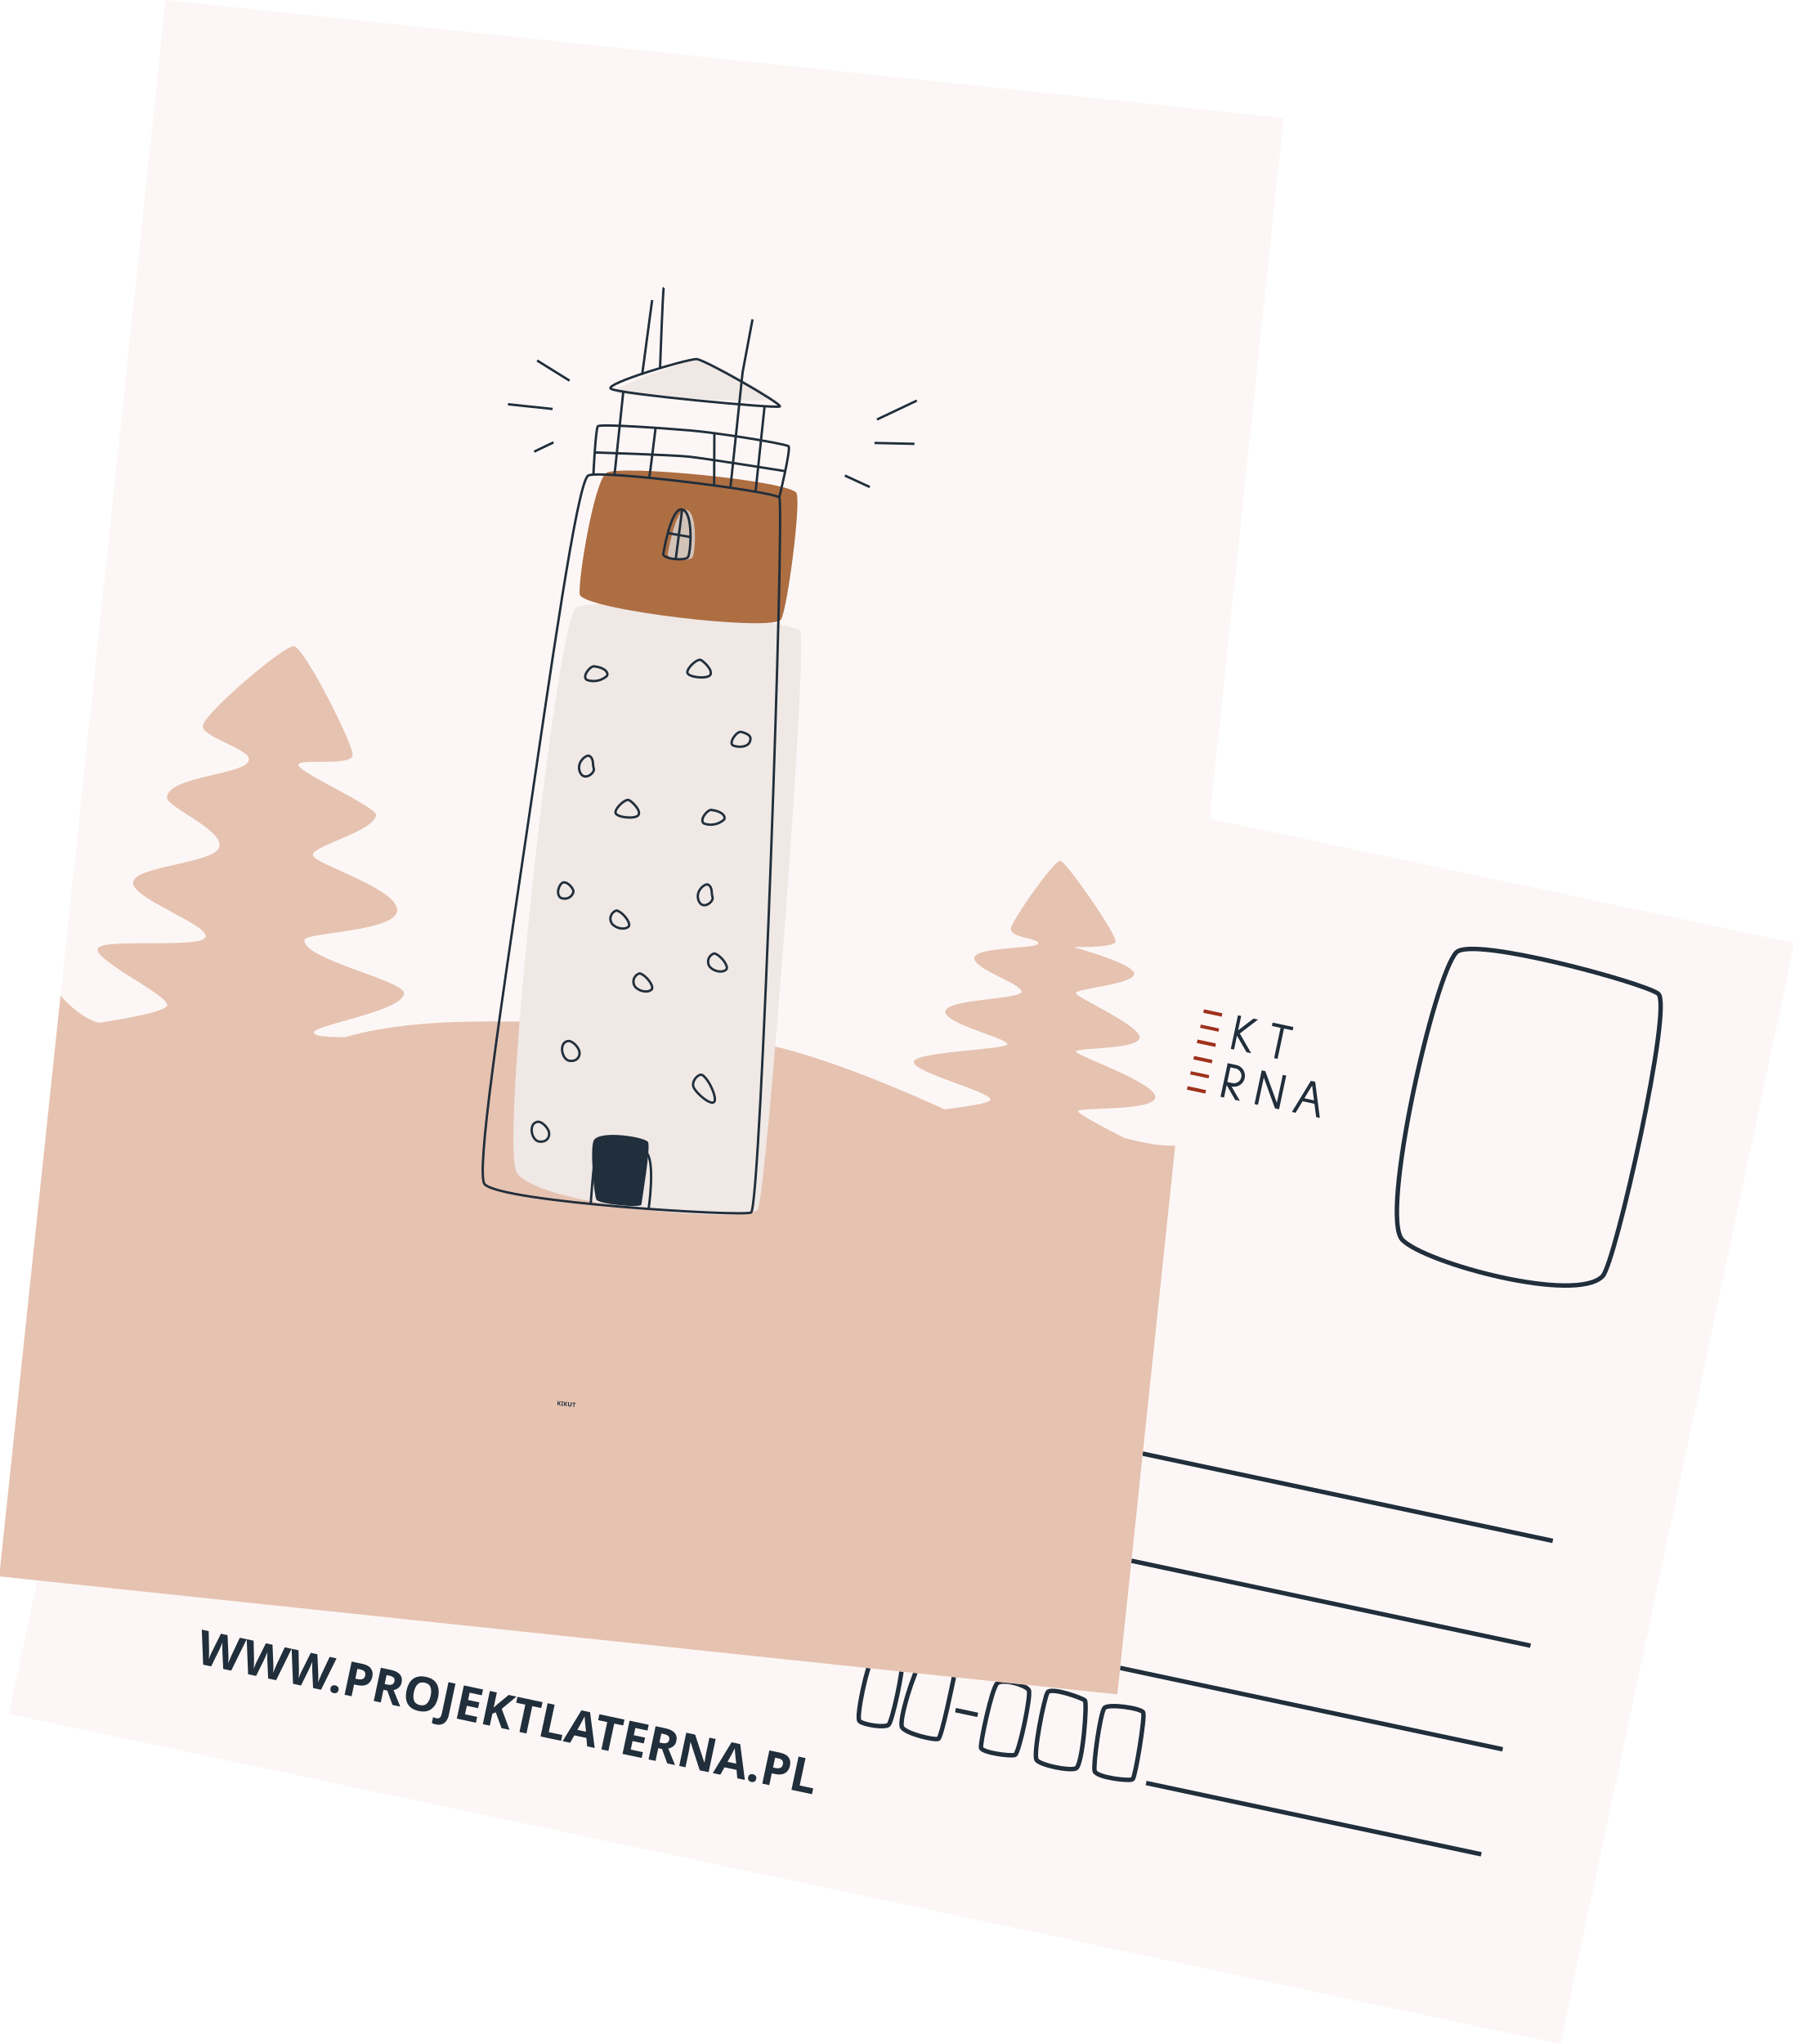
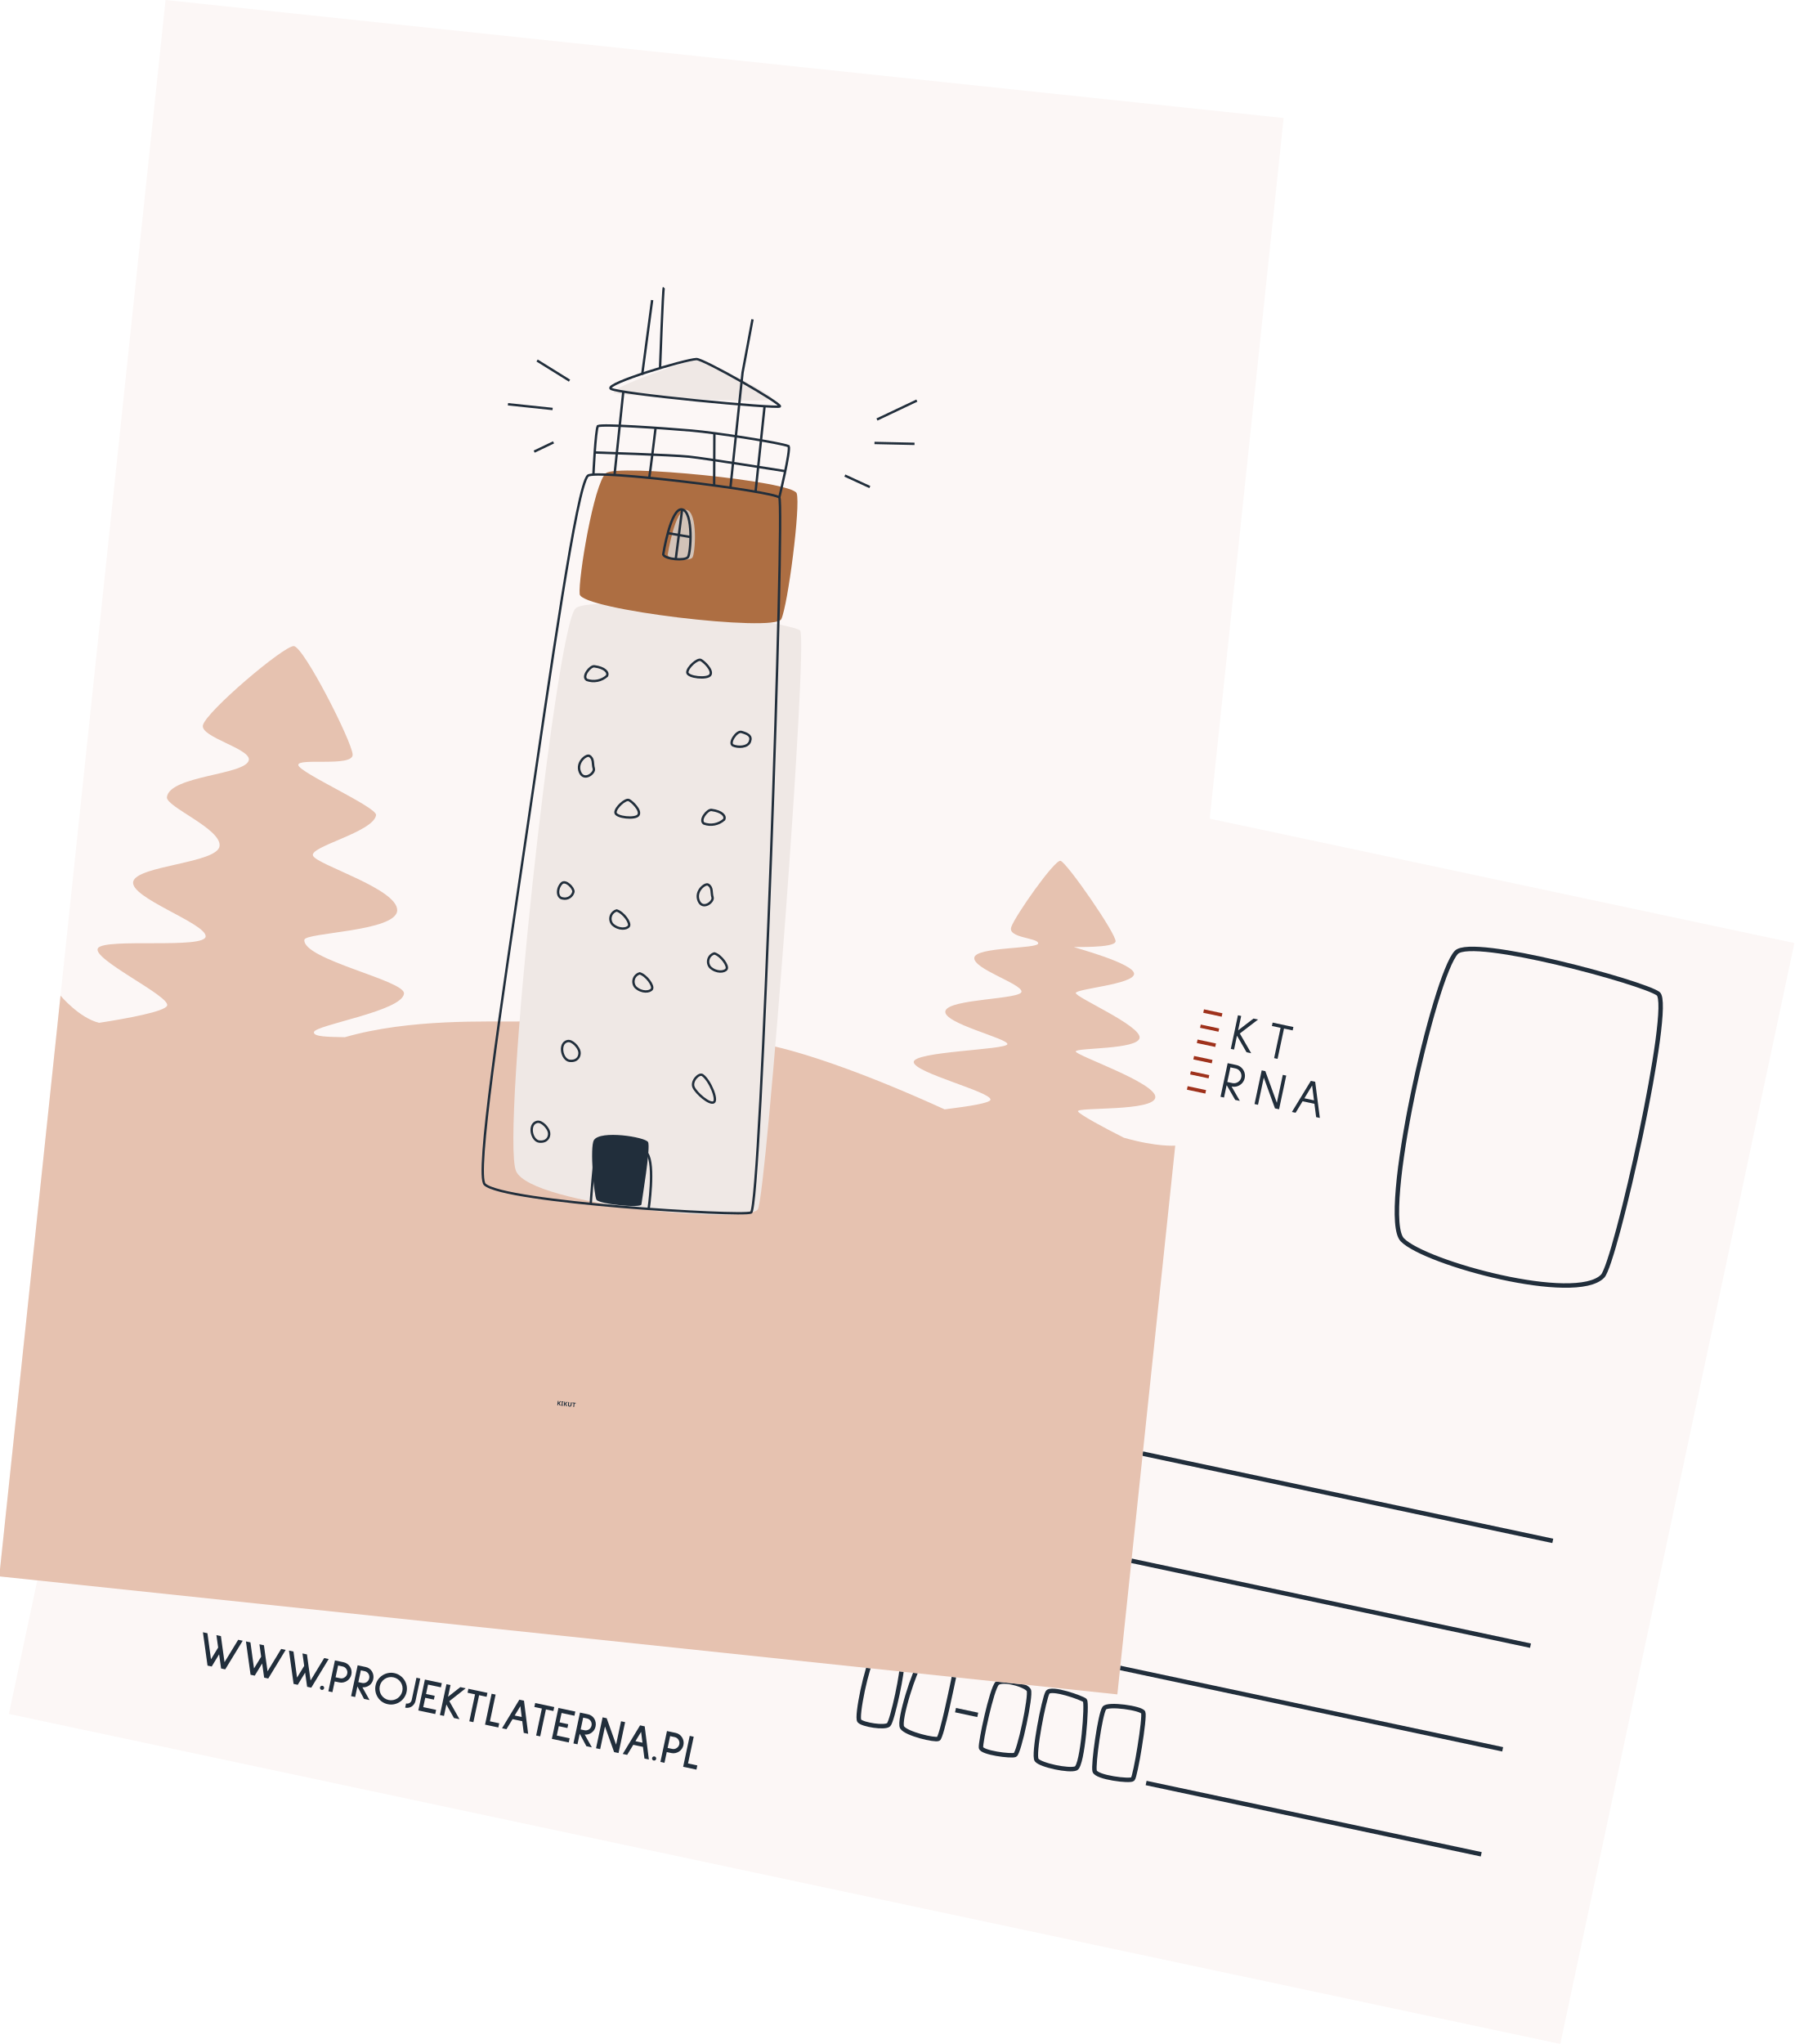
<svg xmlns="http://www.w3.org/2000/svg" width="302.218" height="344.127" viewBox="0 0 302.218 344.127">
-   <g id="Group_421" data-name="Group 421" transform="translate(-35.782 -1280.002)">
+   <g id="sklep_glowna" data-name="sklep glowna" transform="translate(-35.782 -1280.002)">
    <g id="Group_84" data-name="Group 84" transform="matrix(0.978, 0.208, -0.208, 0.978, 76.7, 1383.207)">
      <rect id="Rectangle_12" data-name="Rectangle 12" width="267.138" height="189.523" fill="#fcf7f6" />
      <line id="Line_322" data-name="Line 322" x2="107.497" transform="translate(140.78 106.926)" fill="none" stroke="#212e3b" stroke-miterlimit="10" stroke-width="0.75" />
      <line id="Line_323" data-name="Line 323" x2="107.497" transform="translate(140.78 124.968)" fill="none" stroke="#212e3b" stroke-miterlimit="10" stroke-width="0.75" />
      <line id="Line_324" data-name="Line 324" x2="107.497" transform="translate(139.825 143.011)" fill="none" stroke="#212e3b" stroke-miterlimit="10" stroke-width="0.75" />
      <line id="Line_325" data-name="Line 325" x2="57.703" transform="translate(189.766 161.053)" fill="none" stroke="#212e3b" stroke-miterlimit="10" stroke-width="0.75" />
      <line id="Line_326" data-name="Line 326" x2="3.83" transform="translate(155.812 155.732)" fill="none" stroke="#212e3b" stroke-miterlimit="10" stroke-width="0.75" />
      <path id="Path_619" data-name="Path 619" d="M.2.547c.353-1.061,5.924-.3,6.429,0s1.919,10.805.909,11.512-5.958.707-6.766,0S-.174,1.658.2.547Z" transform="translate(170.153 149.046)" fill="none" stroke="#212e3b" stroke-miterlimit="10" stroke-width="0.75" />
      <path id="Path_620" data-name="Path 620" d="M2.21,1.873C4.3-1.368,34,.311,36.892,1.614s2.392,45.856.749,48.469C34.167,55.61,8.011,54.172,3.39,51.132S-.625,6.264,2.21,1.873Z" transform="translate(209.575 11.499)" fill="none" stroke="#212e3b" stroke-miterlimit="10" stroke-width="0.75" />
      <path id="Path_621" data-name="Path 621" d="M.179.967c.392-.9,6.073-1.3,6.56-.648s.972,10.847.607,11.352-6.073,1.01-6.559,0S-.307,2.077.179.967Z" transform="translate(180.074 149.214)" fill="none" stroke="#212e3b" stroke-miterlimit="10" stroke-width="0.75" />
      <path id="Path_622" data-name="Path 622" d="M.6.675c.687-1.039,4.847-.748,5.453,0s.606,10.746,0,11.15-5.554.807-5.857,0S-.111,1.744.6.675Z" transform="translate(161.13 149.195)" fill="none" stroke="#212e3b" stroke-miterlimit="10" stroke-width="0.75" />
      <path id="Path_623" data-name="Path 623" d="M7.129.61c0-.835-5.453-.68-6.059-.319S-.545,10.144.363,11.053s5.858,1.01,6.363.606S7.129,1.478,7.129.61Z" transform="translate(147.262 149.398)" fill="none" stroke="#212e3b" stroke-miterlimit="10" stroke-width="0.75" />
      <path id="Path_624" data-name="Path 624" d="M.53.5C1.009-.348,4.973.041,5.478.5s.5,9.753,0,10.459-4.241.909-4.948.4S-.177,1.758.53.5Z" transform="translate(139.825 149.517)" fill="none" stroke="#212e3b" stroke-miterlimit="10" stroke-width="0.75" />
      <g id="Group_83" data-name="Group 83" transform="translate(147.578 31.383)">
        <g id="Group_81" data-name="Group 81" transform="translate(0 0)">
          <path id="Path_625" data-name="Path 625" d="M2.553.253a1.9,1.9,0,0,1,.679.679,1.78,1.78,0,0,1,.253.924,1.78,1.78,0,0,1-.253.924,1.872,1.872,0,0,1-.679.675,1.826,1.826,0,0,1-.933.248H.6V5.8H0V0H1.621A1.8,1.8,0,0,1,2.553.253Zm-.3,2.7a1.251,1.251,0,0,0,.462-.462,1.232,1.232,0,0,0,.17-.632,1.21,1.21,0,0,0-.17-.627A1.265,1.265,0,0,0,2.252.771,1.232,1.232,0,0,0,1.621.6H.6V3.119H1.621A1.232,1.232,0,0,0,2.252,2.949Z" transform="translate(0 0.013)" fill="#212e3b" />
          <path id="Path_626" data-name="Path 626" d="M1.456,3.7,3.33,5.787h-.8L.654,3.7H.6V5.787H0V0H1.482A1.8,1.8,0,0,1,2.41.248a1.849,1.849,0,0,1,.67.676,1.824,1.824,0,0,1,.249.933,1.8,1.8,0,0,1-.249.928,1.856,1.856,0,0,1-.67.671,1.8,1.8,0,0,1-.928.248ZM.6.593V3.111h.88a1.21,1.21,0,0,0,.627-.17,1.27,1.27,0,0,0,.458-.457,1.209,1.209,0,0,0,.17-.627,1.236,1.236,0,0,0-.17-.632A1.268,1.268,0,0,0,2.109.763a1.21,1.21,0,0,0-.627-.17Z" transform="translate(6.08 0.022)" fill="#212e3b" />
          <path id="Path_627" data-name="Path 627" d="M1.447,5.421A2.957,2.957,0,0,1,.392,4.366,2.8,2.8,0,0,1,0,2.911,2.824,2.824,0,0,1,.392,1.451,2.931,2.931,0,0,1,1.451.392,2.807,2.807,0,0,1,2.9,0,2.832,2.832,0,0,1,4.357.392,2.915,2.915,0,0,1,5.421,1.455a2.84,2.84,0,0,1,.392,1.456,2.816,2.816,0,0,1-.392,1.451A2.941,2.941,0,0,1,4.362,5.421a2.831,2.831,0,0,1-1.46.392A2.806,2.806,0,0,1,1.447,5.421Zm2.614-.51A2.29,2.29,0,0,0,4.9,4.07a2.262,2.262,0,0,0,.31-1.159A2.262,2.262,0,0,0,4.9,1.752a2.29,2.29,0,0,0-.84-.841A2.266,2.266,0,0,0,2.9.6,2.265,2.265,0,0,0,1.743.911,2.292,2.292,0,0,0,.9,1.752,2.267,2.267,0,0,0,.593,2.911,2.267,2.267,0,0,0,.9,4.07a2.292,2.292,0,0,0,.841.841A2.265,2.265,0,0,0,2.9,5.22,2.266,2.266,0,0,0,4.061,4.911Z" transform="translate(11.637 0.039)" fill="#ad6e42" />
          <path id="Path_628" data-name="Path 628" d="M.705,4.906A.962.962,0,0,0,1,4.2V0h.592V4.2a1.56,1.56,0,0,1-.213.8A1.59,1.59,0,0,1,.8,5.582,1.566,1.566,0,0,1,0,5.8V5.2A.963.963,0,0,0,.705,4.906Z" transform="translate(19.929 0.013)" fill="#212e3b" />
          <path id="Path_629" data-name="Path 629" d="M.558,3.4V5.787H0V0H.558V2.475L2.675,0H3.46L.949,2.937l2.562,2.85h-.8Z" transform="translate(30.422 0.009)" fill="#212e3b" />
          <path id="Path_630" data-name="Path 630" d="M3.573.584H2.083V5.8H1.49V.584H0V0H3.573Z" transform="translate(36.394 0)" fill="#212e3b" />
        </g>
        <g id="Group_82" data-name="Group 82" transform="translate(6.915 8.25)">
          <path id="Path_631" data-name="Path 631" d="M2.493,5.2V5.8H0V0H.6V5.2Z" fill="#212e3b" />
          <path id="Path_632" data-name="Path 632" d="M3.425,3.651H1.386L.636,5.786H0L2.031,0H2.78L4.811,5.786H4.175Zm-.192-.558L2.405.723l-.828,2.37Z" transform="translate(5.223 0.018)" fill="#212e3b" />
          <path id="Path_633" data-name="Path 633" d="M3.573.584H2.083V5.8H1.49V.584H0V0H3.573Z" transform="translate(11.517 0)" fill="#212e3b" />
          <path id="Path_634" data-name="Path 634" d="M1.455,3.7,3.329,5.787h-.8L.653,3.7H.6V5.787H0V0H1.481a1.8,1.8,0,0,1,.928.248,1.85,1.85,0,0,1,.671.676,1.822,1.822,0,0,1,.248.932,1.8,1.8,0,0,1-.248.928,1.858,1.858,0,0,1-.671.671,1.8,1.8,0,0,1-.928.248ZM.6.593V3.111h.88a1.212,1.212,0,0,0,.628-.17,1.279,1.279,0,0,0,.457-.457,1.214,1.214,0,0,0,.17-.628,1.234,1.234,0,0,0-.17-.632A1.262,1.262,0,0,0,2.109.763a1.212,1.212,0,0,0-.628-.17Z" transform="translate(23.492 0.009)" fill="#212e3b" />
          <path id="Path_635" data-name="Path 635" d="M4.227,0V5.8H3.521L.6,1.116V5.8H0V0H.627L3.634,4.811V0Z" transform="translate(29.348 0)" fill="#212e3b" />
          <path id="Path_636" data-name="Path 636" d="M3.425,3.652H1.386L.636,5.787H0L2.031,0H2.78L4.811,5.787H4.175Zm-.192-.558L2.406.723,1.578,3.094Z" transform="translate(35.782 0.009)" fill="#212e3b" />
        </g>
        <path id="Path_637" data-name="Path 637" d="M0,0H3.172V.593H0ZM0,5.2H3.172V5.8H0ZM0,3.181V2.619l.593,0,2.58,0v.558l-2.58,0Z" transform="translate(24.62 0.222)" fill="#9f311b" />
        <path id="Path_638" data-name="Path 638" d="M0,0H3.172V.593H0ZM0,5.2H3.172V5.8H0ZM0,3.181V2.619l.593,0,2.58,0v.558l-2.58,0Z" transform="translate(24.62 8.25)" fill="#9f311b" />
      </g>
-       <text id="WWW.PROJEKTLATERNA.PL" transform="translate(72.179 174.602)" fill="#212e3b" font-size="8" font-family="SulphurPoint-Bold, Sulphur Point" font-weight="700">
-         <tspan x="-43.356" y="0">WWW.PROJEKTLATERNA.PL</tspan>
-       </text>
+       <path id="Path_2204" data-name="Path 2204" d="M-38.1,0h-.712l-.824-2.264L-40.428,0h-.72l-1.928-5.328h.776l1.5,4.168.768-2.184-.72-1.984h.776l.7,1.952.808,2.216L-37-5.328h.776Zm7.408,0H-31.4l-.824-2.264L-33.02,0h-.72l-1.928-5.328h.776l1.5,4.168.768-2.184-.72-1.984h.776l.7,1.952.808,2.216L-29.6-5.328h.776Zm7.408,0H-24l-.824-2.264L-25.612,0h-.72L-28.26-5.328h.776l1.5,4.168.768-2.184-.72-1.984h.776l.7,1.952.808,2.216,1.456-4.168h.776ZM-21.5,0a.342.342,0,0,1-.252-.1.342.342,0,0,1-.1-.252.345.345,0,0,1,.1-.248A.335.335,0,0,1-21.5-.7a.339.339,0,0,1,.248.1.339.339,0,0,1,.1.248.335.335,0,0,1-.1.252A.345.345,0,0,1-21.5,0Zm1.856-1.848V0h-.7V-5.32h1.5a1.647,1.647,0,0,1,.648.132,1.723,1.723,0,0,1,.552.372,1.8,1.8,0,0,1,.372.564,1.716,1.716,0,0,1,.132.668,1.716,1.716,0,0,1-.132.668,1.711,1.711,0,0,1-.372.556,1.779,1.779,0,0,1-.552.376,1.605,1.605,0,0,1-.648.136Zm0-2.744V-2.56h.792a.933.933,0,0,0,.7-.3.98.98,0,0,0,.3-.72.971.971,0,0,0-.3-.712.962.962,0,0,0-.7-.3ZM-13.252,0H-14.2l-1.528-1.816V0h-.7V-5.312h1.368a1.658,1.658,0,0,1,.66.132,1.645,1.645,0,0,1,.54.372,1.817,1.817,0,0,1,.36.564,1.762,1.762,0,0,1,.128.668,1.771,1.771,0,0,1-.112.632,1.668,1.668,0,0,1-.32.528,1.745,1.745,0,0,1-.488.38,1.6,1.6,0,0,1-.584.18Zm-2.472-4.592V-2.56h.664a.953.953,0,0,0,.384-.08,1.026,1.026,0,0,0,.32-.216,1.067,1.067,0,0,0,.212-.328,1.017,1.017,0,0,0,.076-.392,1.03,1.03,0,0,0-.288-.72,1.026,1.026,0,0,0-.32-.216.953.953,0,0,0-.384-.08ZM-10.108.04a2.62,2.62,0,0,1-1.028-.2,2.586,2.586,0,0,1-.852-.58,2.678,2.678,0,0,1-.576-.86,2.633,2.633,0,0,1-.208-1.036,2.62,2.62,0,0,1,.2-1.028,2.676,2.676,0,0,1,.58-.86,2.7,2.7,0,0,1,.852-.576,2.576,2.576,0,0,1,1.028-.208A2.6,2.6,0,0,1-9.076-5.1a2.69,2.69,0,0,1,.856.576,2.69,2.69,0,0,1,.576.856A2.6,2.6,0,0,1-7.436-2.64,2.633,2.633,0,0,1-7.644-1.6a2.678,2.678,0,0,1-.576.86,2.69,2.69,0,0,1-.856.576A2.6,2.6,0,0,1-10.108.04Zm0-4.624a1.929,1.929,0,0,0-.748.148,1.924,1.924,0,0,0-.628.42,1.924,1.924,0,0,0-.42.628,1.929,1.929,0,0,0-.148.748,1.963,1.963,0,0,0,.152.764,1.928,1.928,0,0,0,.416.628,1.924,1.924,0,0,0,.628.42,1.929,1.929,0,0,0,.748.148A1.929,1.929,0,0,0-9.36-.828a1.924,1.924,0,0,0,.628-.42,1.928,1.928,0,0,0,.416-.628,1.963,1.963,0,0,0,.152-.764,1.929,1.929,0,0,0-.148-.748,1.924,1.924,0,0,0-.42-.628,1.924,1.924,0,0,0-.628-.42A1.929,1.929,0,0,0-10.108-4.584ZM-7.116-.72a.793.793,0,0,0,.58-.224.753.753,0,0,0,.228-.56V-5.32h.656V-1.5A1.568,1.568,0,0,1-5.76-.92a1.537,1.537,0,0,1-.3.48,1.42,1.42,0,0,1-.472.324A1.473,1.473,0,0,1-7.116,0ZM-4.852,0V-5.32H-1.94v.72H-4.156v1.616h1.488v.656H-4.156V-.72H-1.94V0ZM1.284,0-.436-1.96V0h-.7V-5.312h.7v2.024L1.252-5.312H2.18l-2.248,2.7L2.236,0ZM4.628-4.64V0h-.7V-4.64H2.636v-.68h3.28v.68ZM6.636,0V-5.32h.688v4.6h1.6V0ZM13.3,0l-.656-1.872H10.98L10.324,0h-.76l1.848-5.312h.8L14.06,0ZM11.812-4.28,11.2-2.544h1.208Zm4.32-.36V0h-.7V-4.64H14.14v-.68h3.28v.68ZM18.14,0V-5.32h2.912v.72H18.836v1.616h1.488v.656H18.836V-.72h2.216V0Zm6.888,0h-.944L22.556-1.816V0h-.7V-5.312H23.22a1.658,1.658,0,0,1,.66.132,1.645,1.645,0,0,1,.54.372,1.817,1.817,0,0,1,.36.564,1.762,1.762,0,0,1,.128.668,1.771,1.771,0,0,1-.112.632,1.668,1.668,0,0,1-.32.528,1.745,1.745,0,0,1-.488.38,1.6,1.6,0,0,1-.584.18ZM22.556-4.592V-2.56h.664a.953.953,0,0,0,.384-.08,1.026,1.026,0,0,0,.32-.216,1.067,1.067,0,0,0,.212-.328,1.017,1.017,0,0,0,.076-.392,1.03,1.03,0,0,0-.288-.72,1.026,1.026,0,0,0-.32-.216.953.953,0,0,0-.384-.08ZM28.86,0l-2.4-3.9V0h-.712V-5.32h.7L28.924-1.3V-5.32h.7V0Zm5.224,0-.656-1.872H31.764L31.108,0h-.76L32.2-5.312H33L34.844,0ZM32.6-4.28l-.608,1.736H33.2ZM35.676,0a.342.342,0,0,1-.252-.1.342.342,0,0,1-.1-.252.345.345,0,0,1,.1-.248.335.335,0,0,1,.252-.1.339.339,0,0,1,.248.1.339.339,0,0,1,.1.248.335.335,0,0,1-.1.252A.345.345,0,0,1,35.676,0Zm1.856-1.848V0h-.7V-5.32h1.5a1.647,1.647,0,0,1,.648.132,1.723,1.723,0,0,1,.552.372,1.8,1.8,0,0,1,.372.564,1.716,1.716,0,0,1,.132.668,1.716,1.716,0,0,1-.132.668,1.711,1.711,0,0,1-.372.556,1.779,1.779,0,0,1-.552.376,1.605,1.605,0,0,1-.648.136Zm0-2.744V-2.56h.792a.933.933,0,0,0,.7-.3.98.98,0,0,0,.3-.72.971.971,0,0,0-.3-.712.962.962,0,0,0-.7-.3ZM40.748,0V-5.32h.688v4.6h1.6V0Z" transform="translate(72.179 174.602)" fill="#212e3b" />
    </g>
    <g id="Group_89" data-name="Group 89" transform="matrix(0.995, 0.105, -0.105, 0.995, 63.663, 1280.002)">
      <g id="Group_85" data-name="Group 85">
        <rect id="Rectangle_13" data-name="Rectangle 13" width="189.234" height="266.73" fill="#fcf7f6" />
      </g>
      <path id="Path_639" data-name="Path 639" d="M180.494,67.605c-3.511-1.32-7.948-3.148-8.144-3.606-.307-.717,12.787-1.283,12.7-3.717s-14.132-5.6-14.132-6.266,10.483-1.376,10.446-3.432-11.47-5.632-11.47-6.35,9.459-2.45,9.422-4.2-10.445-3.379-10.548-3.441,6.758-.51,6.875-1.667-9.626-12.466-10.651-12.538-6.619,10.014-7.066,11.952,4.7,1.291,4.8,2.253-10.459,1.656-10.445,3.543,8.3,3.482,8.5,4.814-12,2.46-12.391,4.58,11.06,3.51,10.958,4.484-15.683,2.874-15.361,4.658S157.4,62.259,157.5,63.582c.045.589-3.53,1.509-7.507,2.448-13.155-4.4-23.241-6.741-29.464-7.518-7.606-.95-31.4-1.085-43.24.317-5.233.619-18.445,1.433-28.958,5.717-2.813.244-5.273.493-5.273-.29,0-1.229,14.4-5.051,14.4-8.047,0-2.227-17.552-3.9-17.628-7.238-.029-1.27,15.324-2.989,15.017-6.587S40.718,36.225,39.8,34.756s9.664-4.988,9.831-7.92c.077-1.349-13.6-5.742-13.9-7.005s9.217-.586,8.909-2.715S34.574-.053,32.884,0c-1.64.051-13.562,12.545-13.825,14.858-.23,2.027,8.352,3.052,8.3,4.973-.077,2.584-12.975,3.981-13.057,7.68-.036,1.633,9.678,4.32,9.678,7.245s-13.437,4.71-13.825,7.475S22.937,47.883,23.244,50.1s-16.9,2.025-17.819,3.921,12.9,6.706,12.6,8.359c-.191,1.032-6.429,2.867-11.093,4.1C3.487,66,0,62.61,0,62.61v98.266H189.235V68.021S186.223,68.609,180.494,67.605Z" transform="translate(0 105.855)" fill="#e6c2b0" />
      <text id="KIKUT" transform="translate(90.293 228.232)" fill="#212e3b" font-size="1" font-family="SulphurPoint-Bold, Sulphur Point" font-weight="700" letter-spacing="0.025em">
        <tspan x="0" y="0">KIKUT</tspan>
      </text>
      <g id="kikut_kolor" data-name="kikut kolor" transform="translate(77.027 50.655)">
        <path id="Path_640" data-name="Path 640" d="M2.336,1.713c2.458-2.921,36.4-1.474,37.978-.289s4.342,94.857,3.157,97.6-37.9,3.421-41.135-2.082S-.656,5.27,2.336,1.713Z" transform="translate(0 42.216)" fill="#efe8e5" />
        <path id="Path_641" data-name="Path 641" d="M2.4,1.4C4.044-.348,33.788-.579,34.689,1.4s.5,18.987-.36,21.337S.7,24.686.151,22.117.575,3.339,2.4,1.4Z" transform="translate(2.635 19.349)" fill="#ad6e42" />
        <g id="Group_86" data-name="Group 86" transform="translate(16.814 25.472)">
          <path id="Path_642" data-name="Path 642" d="M0,7.878S.409-.194,2.376,0,4.608,7.189,4.188,7.878.409,8.666,0,7.878Z" transform="translate(0 0)" fill="#d2c3b8" />
          <line id="Line_327" data-name="Line 327" x2="3.966" y2="0.262" transform="translate(0.392 4.216)" fill="#d2c3b8" />
          <line id="Line_328" data-name="Line 328" x1="0.197" y2="8.429" transform="translate(2.179 0.003)" fill="#d2c3b8" />
        </g>
        <path id="Path_643" data-name="Path 643" d="M.131,1.307c.88-1.832,8.5-1.432,9.088-.642s-.008,9.913,0,10.569-7.112.692-7.606,0S-.461,2.541.131,1.307Z" transform="translate(14.675 131.265)" fill="#212e3b" />
        <path id="Path_644" data-name="Path 644" d="M13.552,0c1.589.277,13.593,4.69,13.093,5.439S1.322,7.718.077,7.13,12.99-.1,13.552,0Z" transform="translate(4.913 0)" fill="#efe8e5" />
      </g>
      <g id="kikut-2" data-name="kikut" transform="translate(64.451 39.318)">
        <path id="Path_645" data-name="Path 645" d="M5.59.745C6.7-.545,36.96.039,38.015,1S47.5,120.261,45.921,121.15s-41.64,2.667-45.067,0c-1.747-1.36-.471-29.027.77-58.874C2.818,33.59,3.911,2.695,5.59.745Z" transform="translate(9.045 32.094)" fill="none" stroke="#212e3b" stroke-miterlimit="10" stroke-width="0.4" />
        <path id="Path_646" data-name="Path 646" d="M.132,10.744s-.3-7.632,0-9.41,7.112-1.778,8.594,0,1.186,9.211,1.186,9.211" transform="translate(27.843 143.909)" fill="none" stroke="#212e3b" stroke-miterlimit="10" stroke-width="0.4" />
        <line id="Line_329" data-name="Line 329" y1="13.961" transform="translate(19.084 18.133)" fill="none" stroke="#212e3b" stroke-miterlimit="10" stroke-width="0.4" />
        <line id="Line_330" data-name="Line 330" y2="14.466" transform="translate(42.99 18.079)" fill="none" stroke="#212e3b" stroke-miterlimit="10" stroke-width="0.4" />
        <path id="Path_647" data-name="Path 647" d="M13.884,0C15.046-.177,29.1,5.995,28.7,6.456s-27.659.768-28.647,0S11.908.311,13.884,0Z" transform="translate(16.857 11.393)" fill="none" stroke="#212e3b" stroke-miterlimit="10" stroke-width="0.4" />
        <path id="Path_648" data-name="Path 648" d="M.233,9.11S-.2,1.694.116.919C.945.459,10.612.118,15.9.008c4.006-.083,15.213.474,16.515.9.43.659-.666,8.743-.666,8.743" transform="translate(15.311 23.436)" fill="none" stroke="#212e3b" stroke-miterlimit="10" stroke-width="0.4" />
        <path id="Path_649" data-name="Path 649" d="M0,.964S13.02,0,15.842,0,32.224.725,32.224.725" transform="translate(15.37 27.856)" fill="none" stroke="#212e3b" stroke-miterlimit="10" stroke-width="0.4" />
        <path id="Path_650" data-name="Path 650" d="M.184,0S.065,7.834,0,8.463" transform="translate(24.945 23.637)" fill="none" stroke="#212e3b" stroke-miterlimit="10" stroke-width="0.4" />
        <line id="Line_331" data-name="Line 331" x2="0.881" y2="8.735" transform="translate(35.063 23.494)" fill="none" stroke="#212e3b" stroke-miterlimit="10" stroke-width="0.4" />
        <line id="Line_332" data-name="Line 332" x1="0.352" y2="12.663" transform="translate(21.942 2.305)" fill="none" stroke="#212e3b" stroke-miterlimit="10" stroke-width="0.4" />
        <path id="Path_651" data-name="Path 651" d="M.013,0C-.119.2.806,13.545.806,13.545" transform="translate(24.011 0)" fill="none" stroke="#212e3b" stroke-miterlimit="10" stroke-width="0.4" />
        <path id="Path_652" data-name="Path 652" d="M.727,0,0,9.086V28.57" transform="translate(38.709 3.754)" fill="none" stroke="#212e3b" stroke-miterlimit="10" stroke-width="0.4" />
        <g id="Group_87" data-name="Group 87" transform="translate(28.639 36.809)">
          <path id="Path_653" data-name="Path 653" d="M0,7.878S.41-.194,2.376,0,4.608,7.189,4.188,7.878.41,8.666,0,7.878Z" transform="translate(0 0)" fill="none" stroke="#212e3b" stroke-miterlimit="10" stroke-width="0.4" />
          <line id="Line_333" data-name="Line 333" x2="3.966" y2="0.262" transform="translate(0.393 4.216)" fill="none" stroke="#212e3b" stroke-miterlimit="10" stroke-width="0.4" />
          <line id="Line_334" data-name="Line 334" x1="0.197" y2="8.429" transform="translate(2.179 0.003)" fill="none" stroke="#212e3b" stroke-miterlimit="10" stroke-width="0.4" />
        </g>
        <g id="Group_88" data-name="Group 88" transform="translate(16.772 61.652)">
          <path id="Path_654" data-name="Path 654" d="M1.349,0c1.76.043,2.534.741,2.285,1.389a3.381,3.381,0,0,1-3.3,1.018C-.595,1.944.643-.017,1.349,0Z" transform="translate(0.959 2.958)" fill="none" stroke="#212e3b" stroke-miterlimit="10" stroke-width="0.4" />
          <path id="Path_655" data-name="Path 655" d="M1.349,0c1.76.043,2.534.741,2.285,1.389a3.381,3.381,0,0,1-3.3,1.018C-.595,1.944.643-.017,1.349,0Z" transform="translate(23.11 24.925)" fill="none" stroke="#212e3b" stroke-miterlimit="10" stroke-width="0.4" />
          <path id="Path_656" data-name="Path 656" d="M.451.221c.589-.737,2.129.556,2.129,1.2A1.5,1.5,0,0,1,.913,2.72C-.105,2.72-.29,1.146.451.221Z" transform="translate(0.219 39.641)" fill="none" stroke="#212e3b" stroke-miterlimit="10" stroke-width="0.4" />
          <path id="Path_657" data-name="Path 657" d="M2.046.019C2.575.212,4.268,1.5,3.9,2.333S.091,3.166,0,2.333,1.452-.2,2.046.019Z" transform="translate(8.431 24.716)" fill="none" stroke="#212e3b" stroke-miterlimit="10" stroke-width="0.4" />
          <path id="Path_658" data-name="Path 658" d="M2.046.019C2.574.213,4.267,1.5,3.9,2.333S.09,3.166,0,2.333,1.452-.2,2.046.019Z" transform="translate(17.985 0)" fill="none" stroke="#212e3b" stroke-miterlimit="10" stroke-width="0.4" />
          <path id="Path_659" data-name="Path 659" d="M.94,0C2.123.227,3.53,1.855,3.253,2.411s-1.624.833-2.755,0A1.442,1.442,0,0,1,.94,0Z" transform="translate(14.395 53.54)" fill="none" stroke="#212e3b" stroke-miterlimit="10" stroke-width="0.4" />
          <path id="Path_660" data-name="Path 660" d="M.94,0C2.123.227,3.53,1.855,3.253,2.411s-1.624.833-2.755,0A1.442,1.442,0,0,1,.94,0Z" transform="translate(26.539 48.881)" fill="none" stroke="#212e3b" stroke-miterlimit="10" stroke-width="0.4" />
          <path id="Path_661" data-name="Path 661" d="M.94,0C2.123.227,3.53,1.855,3.253,2.41S1.629,3.244.5,2.41A1.441,1.441,0,0,1,.94,0Z" transform="translate(9.427 43.421)" fill="none" stroke="#212e3b" stroke-miterlimit="10" stroke-width="0.4" />
          <path id="Path_662" data-name="Path 662" d="M1.438.054C2.782.829,4.447,3.942,3.775,4.4S.7,3.2.141,2.229.8-.312,1.438.054Z" transform="translate(26.218 69.413)" fill="none" stroke="#212e3b" stroke-miterlimit="10" stroke-width="0.4" />
          <path id="Path_663" data-name="Path 663" d="M.758.047c.793-.291,2.03.846,2.215,1.587S2.788,3.3,1.492,3.3-.717.589.758.047Z" transform="translate(3.661 66.113)" fill="none" stroke="#212e3b" stroke-miterlimit="10" stroke-width="0.4" />
          <path id="Path_664" data-name="Path 664" d="M.758.047c.793-.291,2.031.846,2.216,1.587S2.788,3.3,1.492,3.3-.717.59.758.047Z" transform="translate(0 80.163)" fill="none" stroke="#212e3b" stroke-miterlimit="10" stroke-width="0.4" />
          <path id="Path_665" data-name="Path 665" d="M1.476.008c1.1.2,1.851.463,1.574,1.481S1.15,2.692.3,2.414.633-.149,1.476.008Z" transform="translate(26.629 11.337)" fill="none" stroke="#212e3b" stroke-miterlimit="10" stroke-width="0.4" />
          <path id="Path_666" data-name="Path 666" d="M1.526.022c.846.375.645,1.3.97,2.036s-1.421,2.4-2.26.83S1.024-.2,1.526.022Z" transform="translate(23.681 37.46)" fill="none" stroke="#212e3b" stroke-miterlimit="10" stroke-width="0.4" />
          <path id="Path_667" data-name="Path 667" d="M1.526.022c.846.375.645,1.3.97,2.036s-1.421,2.4-2.26.829S1.024-.2,1.526.022Z" transform="translate(1.53 18.015)" fill="none" stroke="#212e3b" stroke-miterlimit="10" stroke-width="0.4" />
        </g>
        <line id="Line_335" data-name="Line 335" y1="3.868" x2="6.343" transform="translate(62.034 14.448)" fill="none" stroke="#212e3b" stroke-miterlimit="10" stroke-width="0.4" />
        <line id="Line_336" data-name="Line 336" y1="0.56" x2="6.716" transform="translate(62.034 21.725)" fill="none" stroke="#212e3b" stroke-miterlimit="10" stroke-width="0.4" />
        <line id="Line_337" data-name="Line 337" x2="4.384" y2="1.483" transform="translate(57.649 28.264)" fill="none" stroke="#212e3b" stroke-miterlimit="10" stroke-width="0.4" />
        <line id="Line_338" data-name="Line 338" x1="5.784" y1="2.799" transform="translate(4.104 14.448)" fill="none" stroke="#212e3b" stroke-miterlimit="10" stroke-width="0.4" />
        <line id="Line_339" data-name="Line 339" x1="7.556" transform="translate(0 22.284)" fill="none" stroke="#212e3b" stroke-miterlimit="10" stroke-width="0.4" />
        <line id="Line_340" data-name="Line 340" x1="3.078" y2="1.891" transform="translate(5.224 27.856)" fill="none" stroke="#212e3b" stroke-miterlimit="10" stroke-width="0.4" />
      </g>
    </g>
  </g>
</svg>
